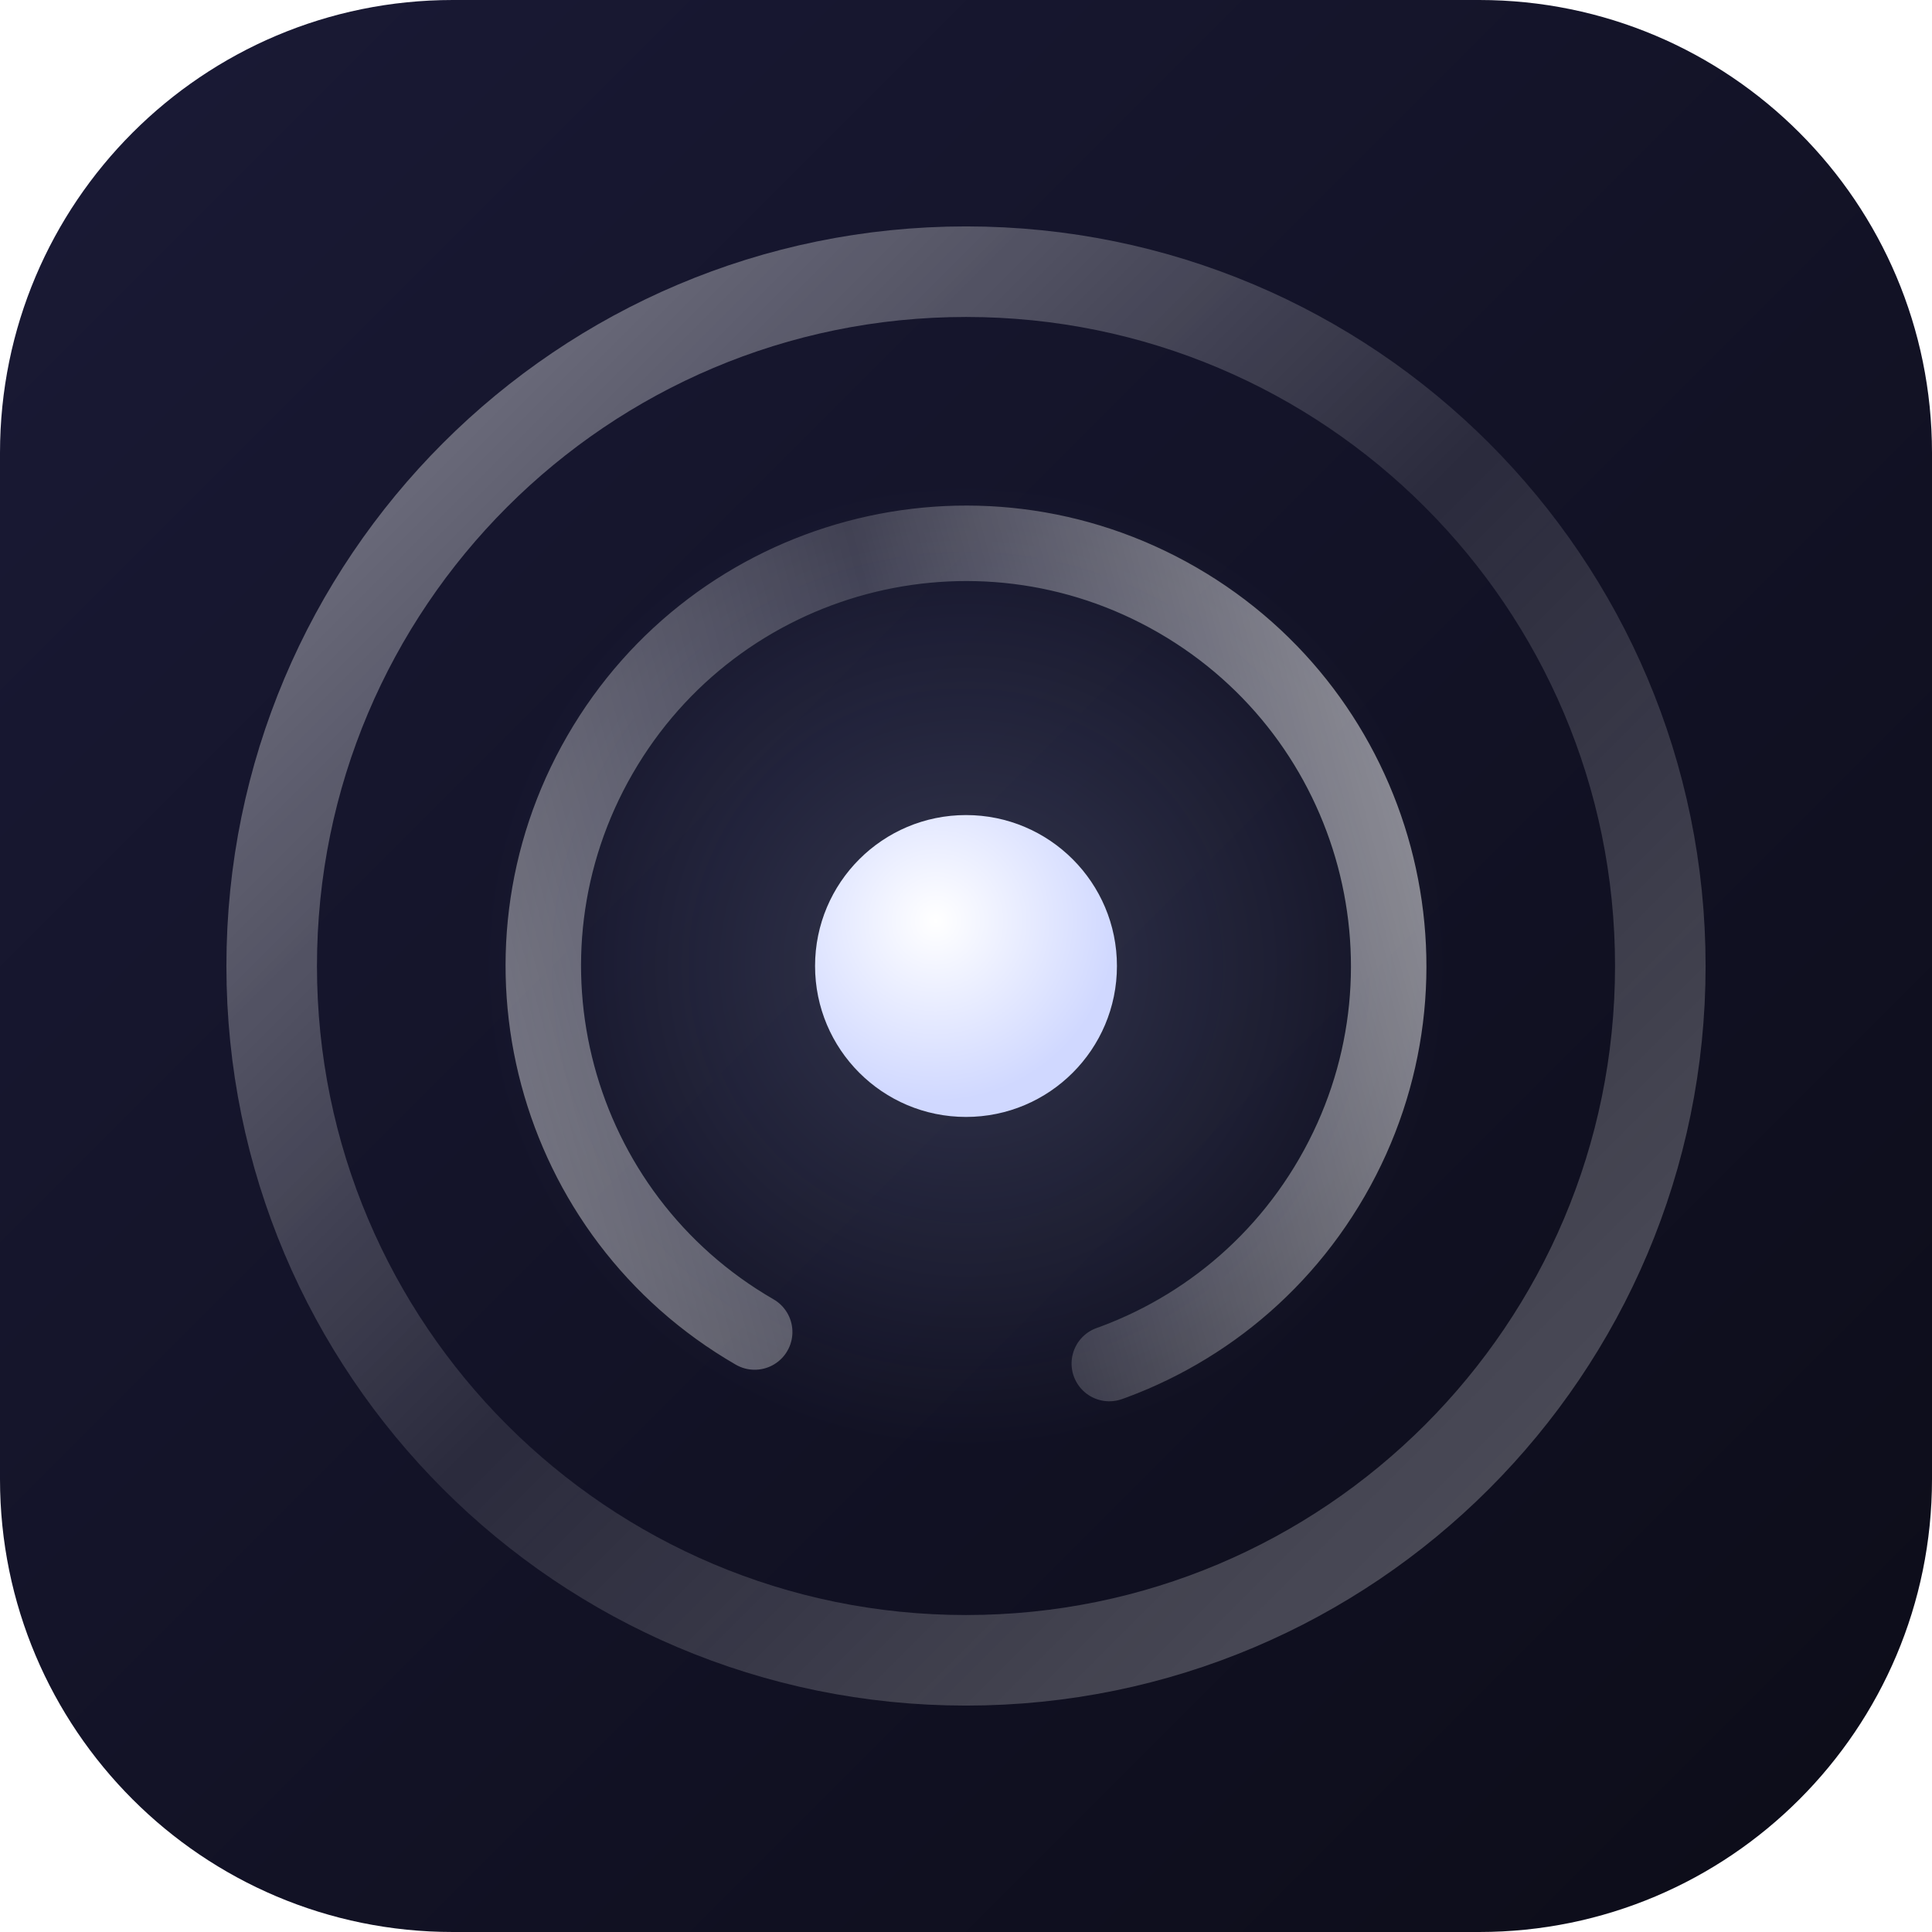
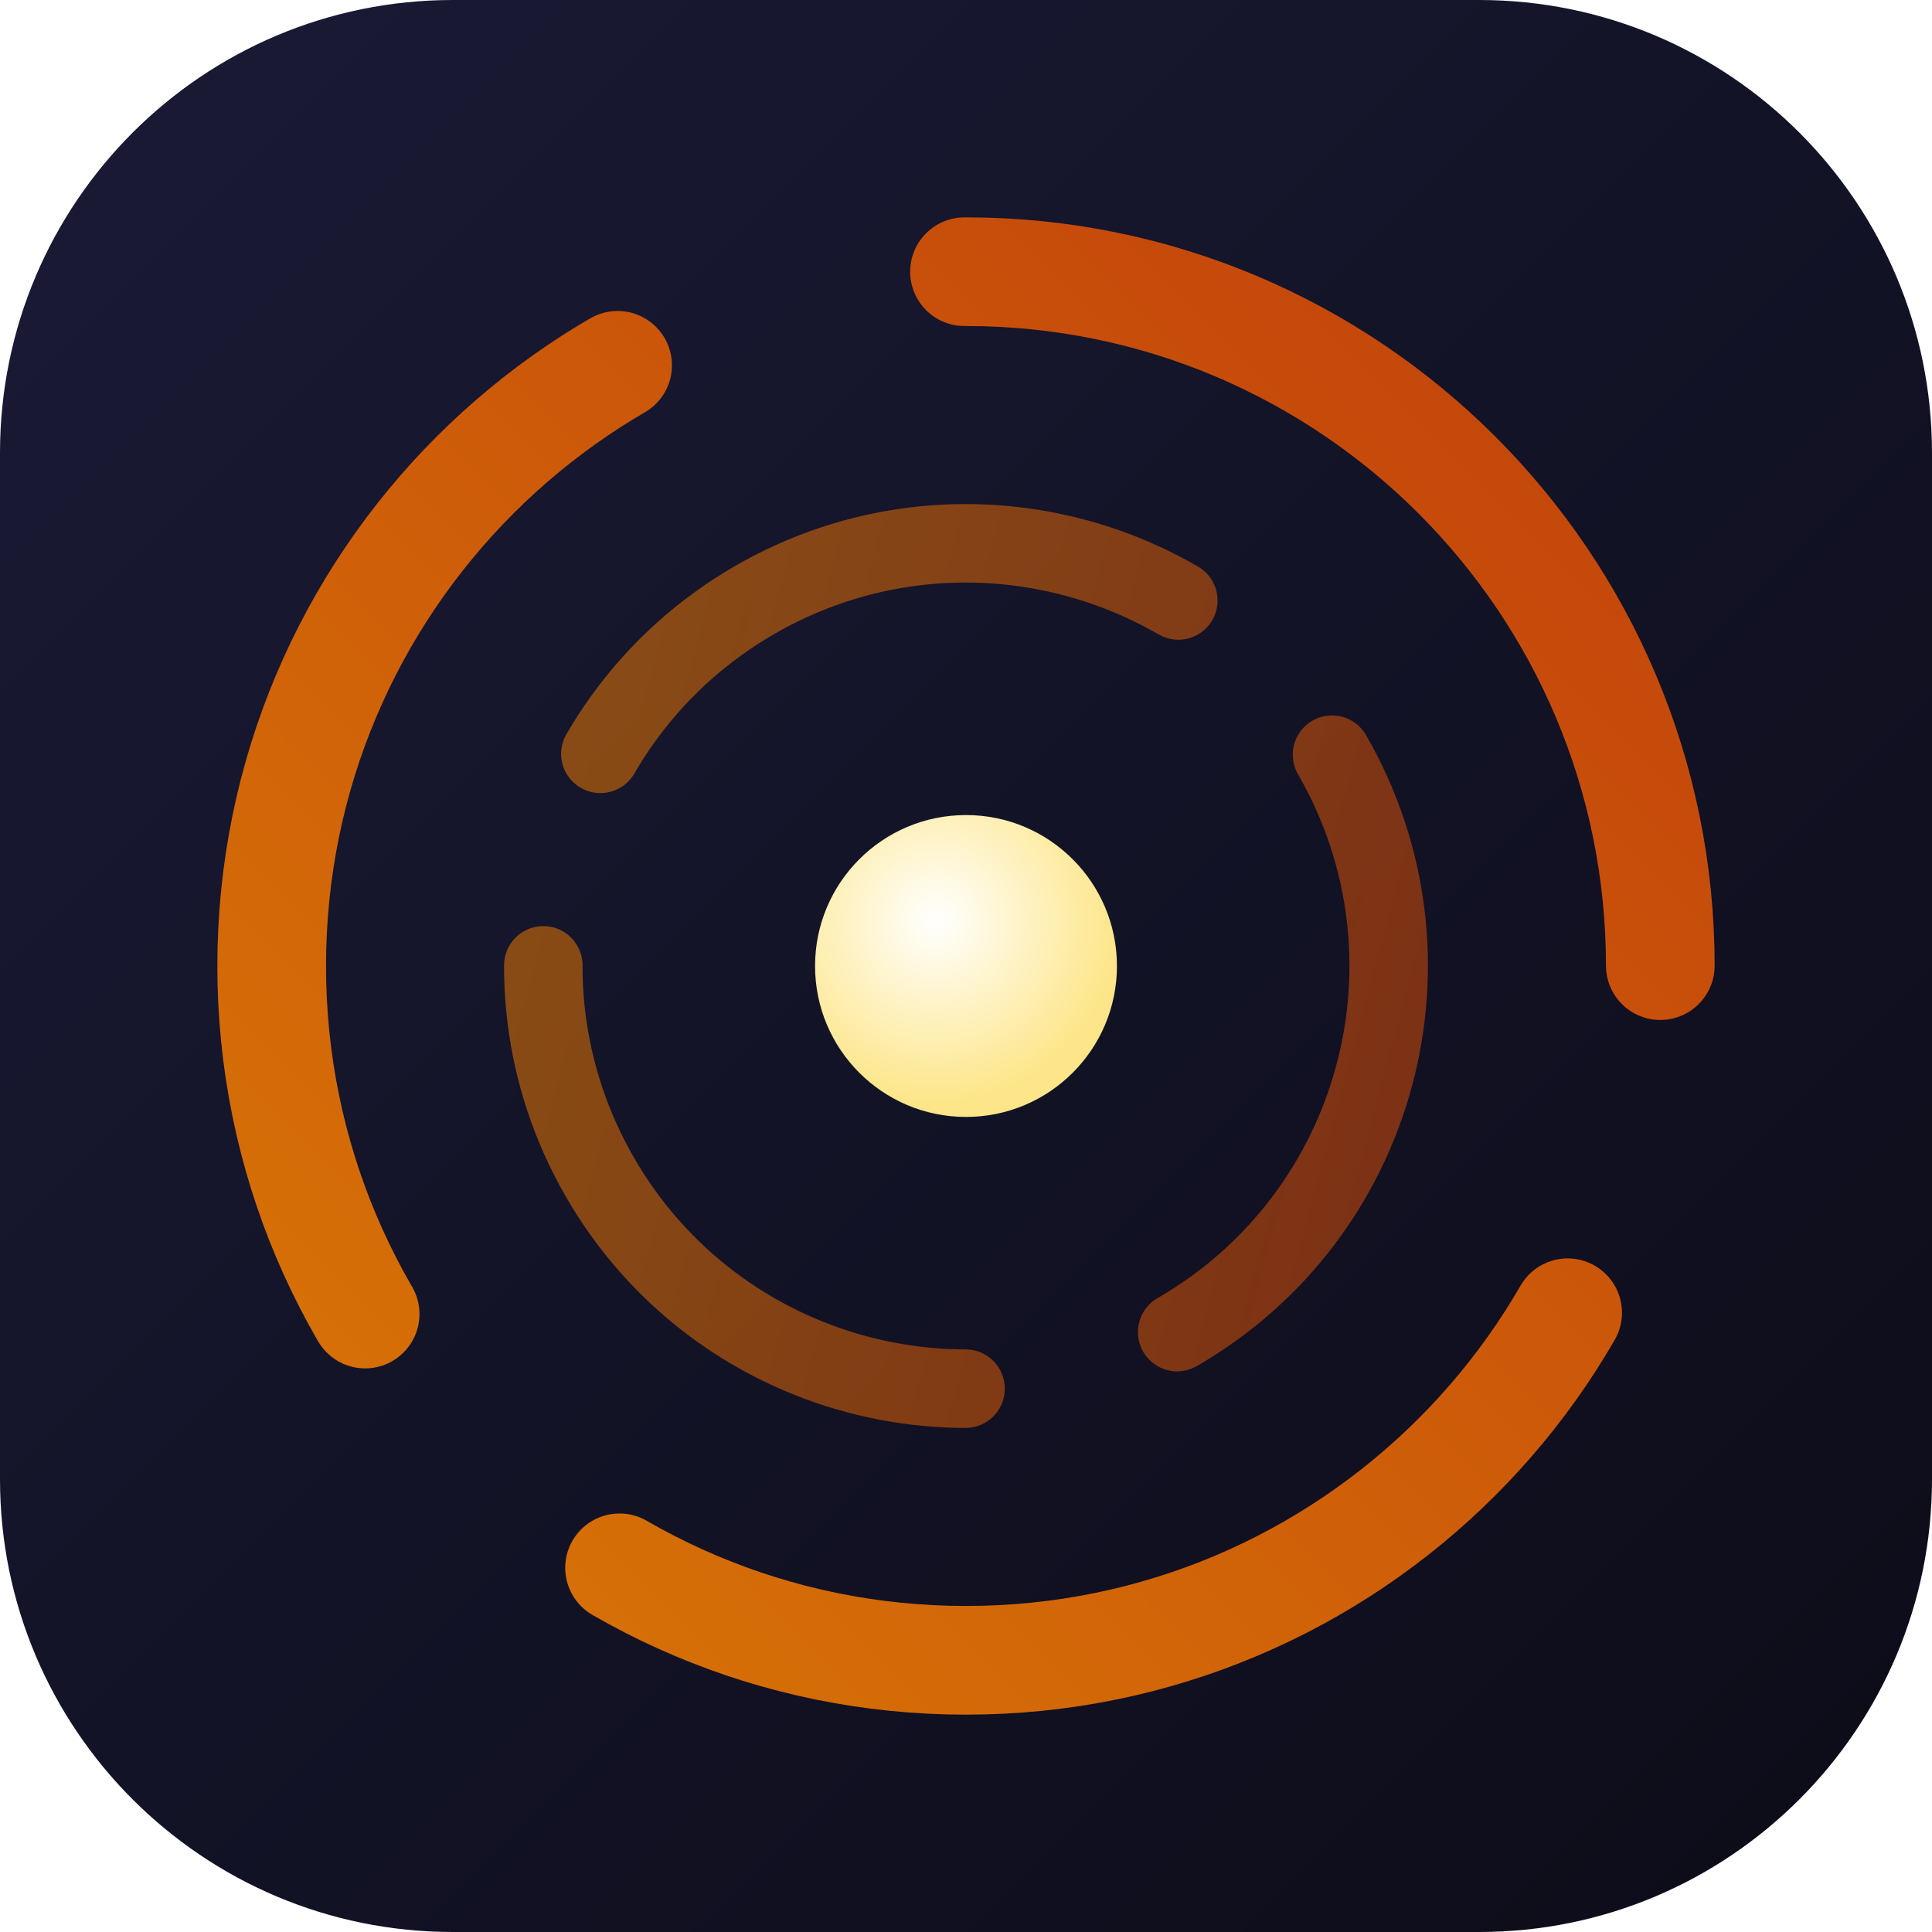
<svg xmlns="http://www.w3.org/2000/svg" viewBox="0 0 32 32" fill="none">
  <defs>
    <linearGradient id="bg" x1="0" y1="0" x2="32" y2="32" gradientUnits="userSpaceOnUse">
      <stop offset="0%" stop-color="#1a1a36" />
      <stop offset="100%" stop-color="#0c0c18" />
    </linearGradient>
-     <linearGradient id="ro" x1="4" y1="4" x2="28" y2="28" gradientUnits="userSpaceOnUse">
-       <stop offset="0%" stop-color="rgba(255,255,255,0.45)" />
-       <stop offset="50%" stop-color="rgba(255,255,255,0.1)" />
-       <stop offset="100%" stop-color="rgba(255,255,255,0.3)" />
+     <linearGradient id="ao" x1="4" y1="4" x2="28" y2="28" gradientUnits="userSpaceOnUse">
+       <stop offset="0%" stop-color="#d97706" />
+       <stop offset="100%" stop-color="#c2410c" />
    </linearGradient>
-     <linearGradient id="ri" x1="8" y1="8" x2="24" y2="24" gradientUnits="userSpaceOnUse">
-       <stop offset="0%" stop-color="rgba(255,255,255,0.65)" />
-       <stop offset="50%" stop-color="rgba(255,255,255,0.18)" />
-       <stop offset="100%" stop-color="rgba(255,255,255,0.5)" />
+     <linearGradient id="ai" x1="9" y1="9" x2="23" y2="23" gradientUnits="userSpaceOnUse">
+       <stop offset="0%" stop-color="rgba(217,119,6,0.6)" />
+       <stop offset="100%" stop-color="rgba(194,65,12,0.6)" />
    </linearGradient>
-     <radialGradient id="gl" cx="16" cy="16" r="8" gradientUnits="userSpaceOnUse">
-       <stop offset="0%" stop-color="rgba(195,210,255,0.18)" />
-       <stop offset="100%" stop-color="rgba(195,210,255,0)" />
-     </radialGradient>
    <radialGradient id="fp" cx="0.4" cy="0.35" r="0.6">
      <stop offset="0%" stop-color="#ffffff" />
-       <stop offset="100%" stop-color="#d0d8ff" />
+       <stop offset="100%" stop-color="#fde68a" />
    </radialGradient>
  </defs>
  <rect width="32" height="32" rx="7.5" fill="url(#bg)" />
-   <circle cx="16" cy="16" r="8" fill="url(#gl)" />
-   <circle cx="16" cy="16" r="11.5" stroke="url(#ro)" stroke-width="1.5" fill="none" />
-   <circle cx="16" cy="16" r="7" stroke="url(#ri)" stroke-width="1.25" fill="none" stroke-linecap="round" stroke-dasharray="37.9 6.1" transform="rotate(120 16 16)" />
+   <circle cx="16" cy="16" r="11.5" stroke="url(#ao)" stroke-width="1.8" fill="none" stroke-linecap="round" stroke-dasharray="18.06 6.02" transform="rotate(-90 16 16)" />
+   <circle cx="16" cy="16" r="7" stroke="url(#ai)" stroke-width="1.3" fill="none" stroke-linecap="round" stroke-dasharray="11 3.67" transform="rotate(-30 16 16)" />
  <circle cx="16" cy="16" r="2.5" fill="url(#fp)" />
</svg>
